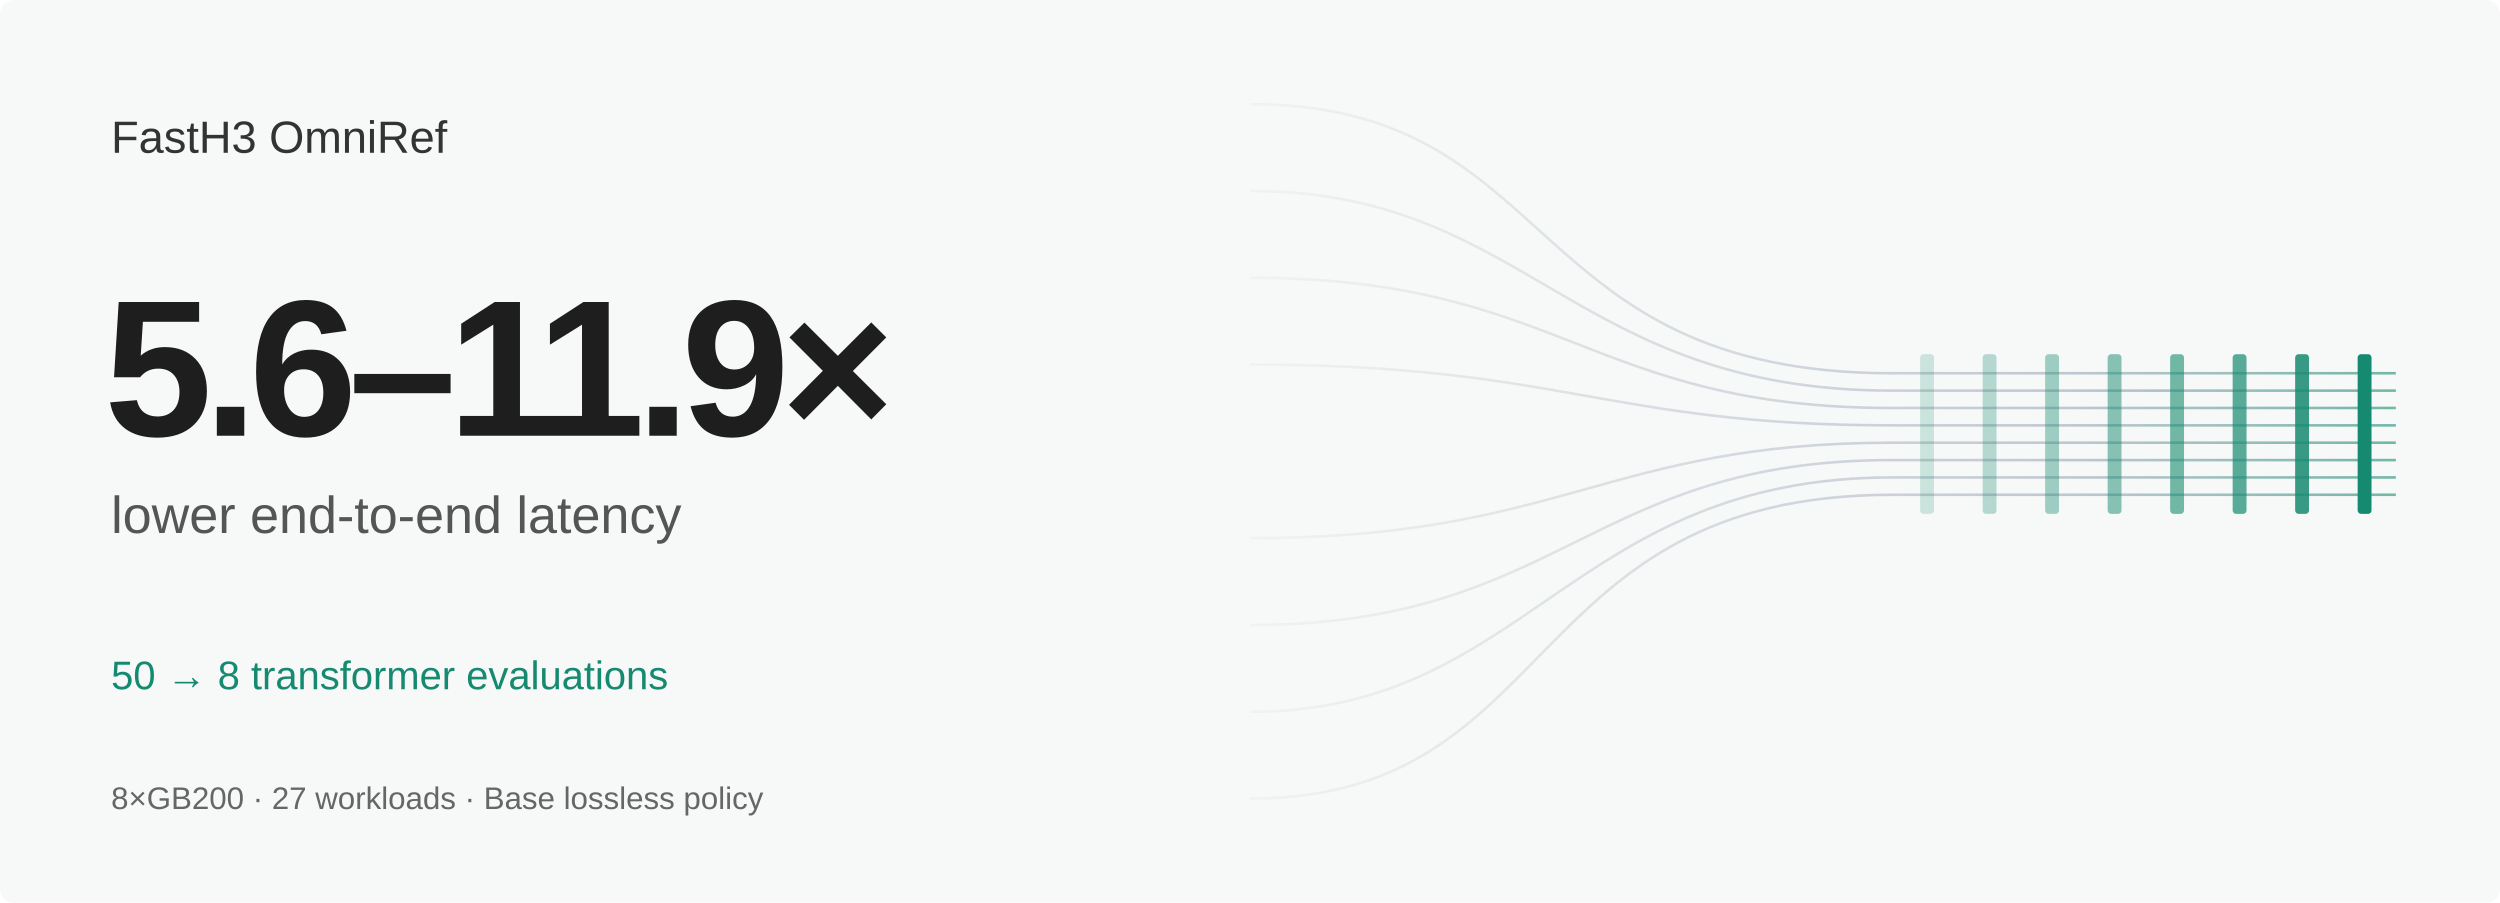
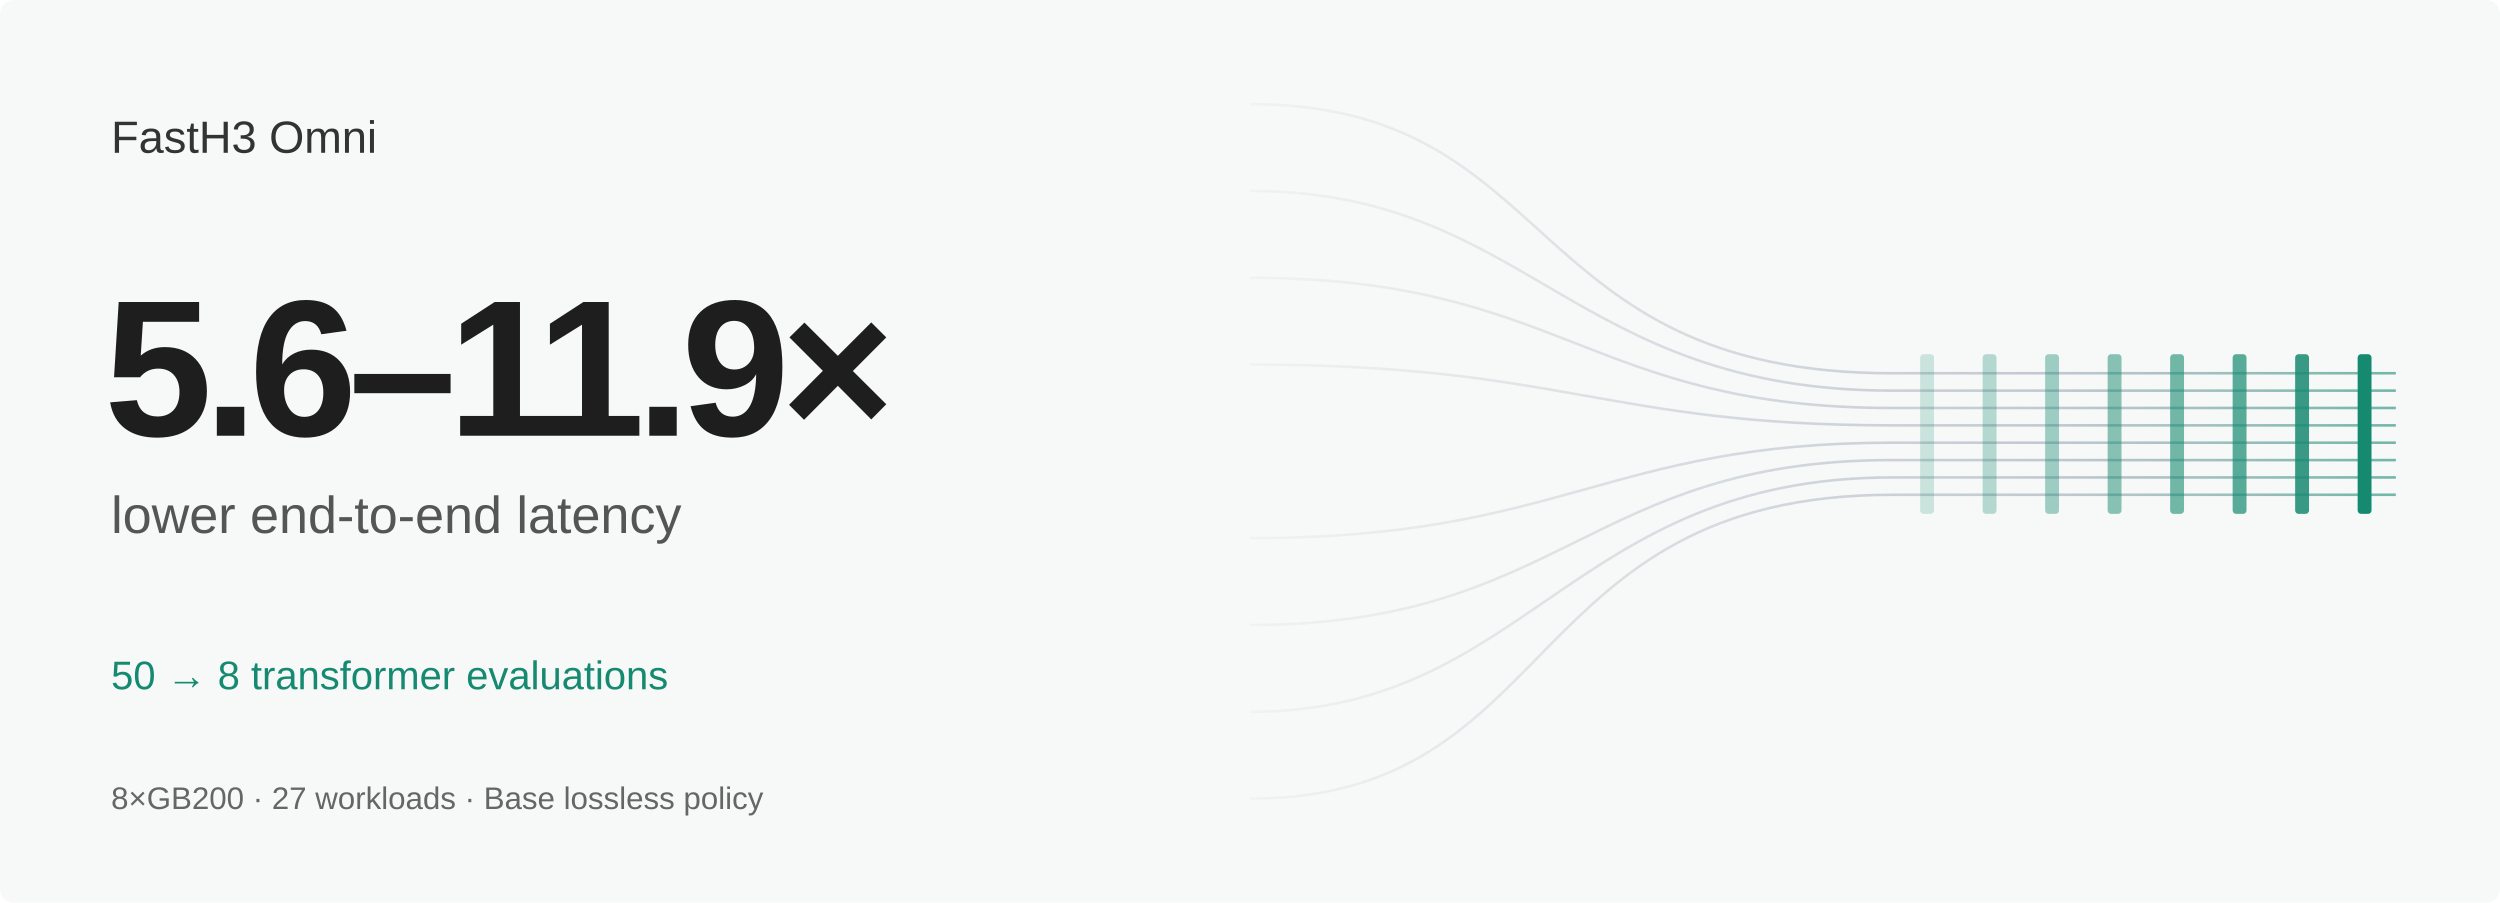
<svg xmlns="http://www.w3.org/2000/svg" width="1440" height="520" viewBox="0 0 1440 520" role="img" aria-labelledby="title desc">
  <defs>
    <linearGradient id="fade">
      <stop stop-color="#718096" stop-opacity=".05" />
      <stop offset=".7" stop-color="#718096" stop-opacity=".4" />
      <stop offset="1" stop-color="#168a70" stop-opacity=".6" />
    </linearGradient>
  </defs>
  <rect width="1440" height="520" rx="8" fill="#f7f9f8" />
  <g fill="none" stroke="url(#fade)" stroke-width="1.5">
    <path d="M720 60C900 60 875 215 1090 215H1380" />
    <path d="M720 110C880 110 905 225 1090 225H1380" />
    <path d="M720 160C900 160 915 235 1090 235H1380" />
    <path d="M720 210C900 210 925 245 1090 245H1380" />
    <path d="M720 310C900 310 925 255 1090 255H1380" />
    <path d="M720 360C900 360 915 265 1090 265H1380" />
    <path d="M720 410C880 410 905 275 1090 275H1380" />
    <path d="M720 460C900 460 875 285 1090 285H1380" />
  </g>
  <g fill="#168a70">
    <rect x="1106" y="204" width="8" height="92" rx="2" opacity=".2" />
    <rect x="1142" y="204" width="8" height="92" rx="2" opacity=".3" />
    <rect x="1178" y="204" width="8" height="92" rx="2" opacity=".4" />
    <rect x="1214" y="204" width="8" height="92" rx="2" opacity=".5" />
    <rect x="1250" y="204" width="8" height="92" rx="2" opacity=".6" />
    <rect x="1286" y="204" width="8" height="92" rx="2" opacity=".7" />
    <rect x="1322" y="204" width="8" height="92" rx="2" opacity=".85" />
    <rect x="1358" y="204" width="8" height="92" rx="2" />
  </g>
  <g font-family="Arial, Helvetica, sans-serif">
-     <text x="64" y="88" font-size="26" fill="#333">FastH3 OmniRef</text>
+     <text x="64" y="88" font-size="26" fill="#333">FastH3 Omni</text>
    <text x="60" y="251" font-size="112" font-weight="600" letter-spacing="-5" fill="#1e1e1e">5.6–11.9×</text>
    <text x="64" y="307" font-size="30" fill="#555">lower end-to-end latency</text>
    <text x="64" y="397" font-size="23" fill="#168a70">50 → 8 transformer evaluations</text>
    <text x="64" y="466" font-size="18" fill="#666">8×GB200 · 27 workloads · Base lossless policy</text>
  </g>
</svg>
